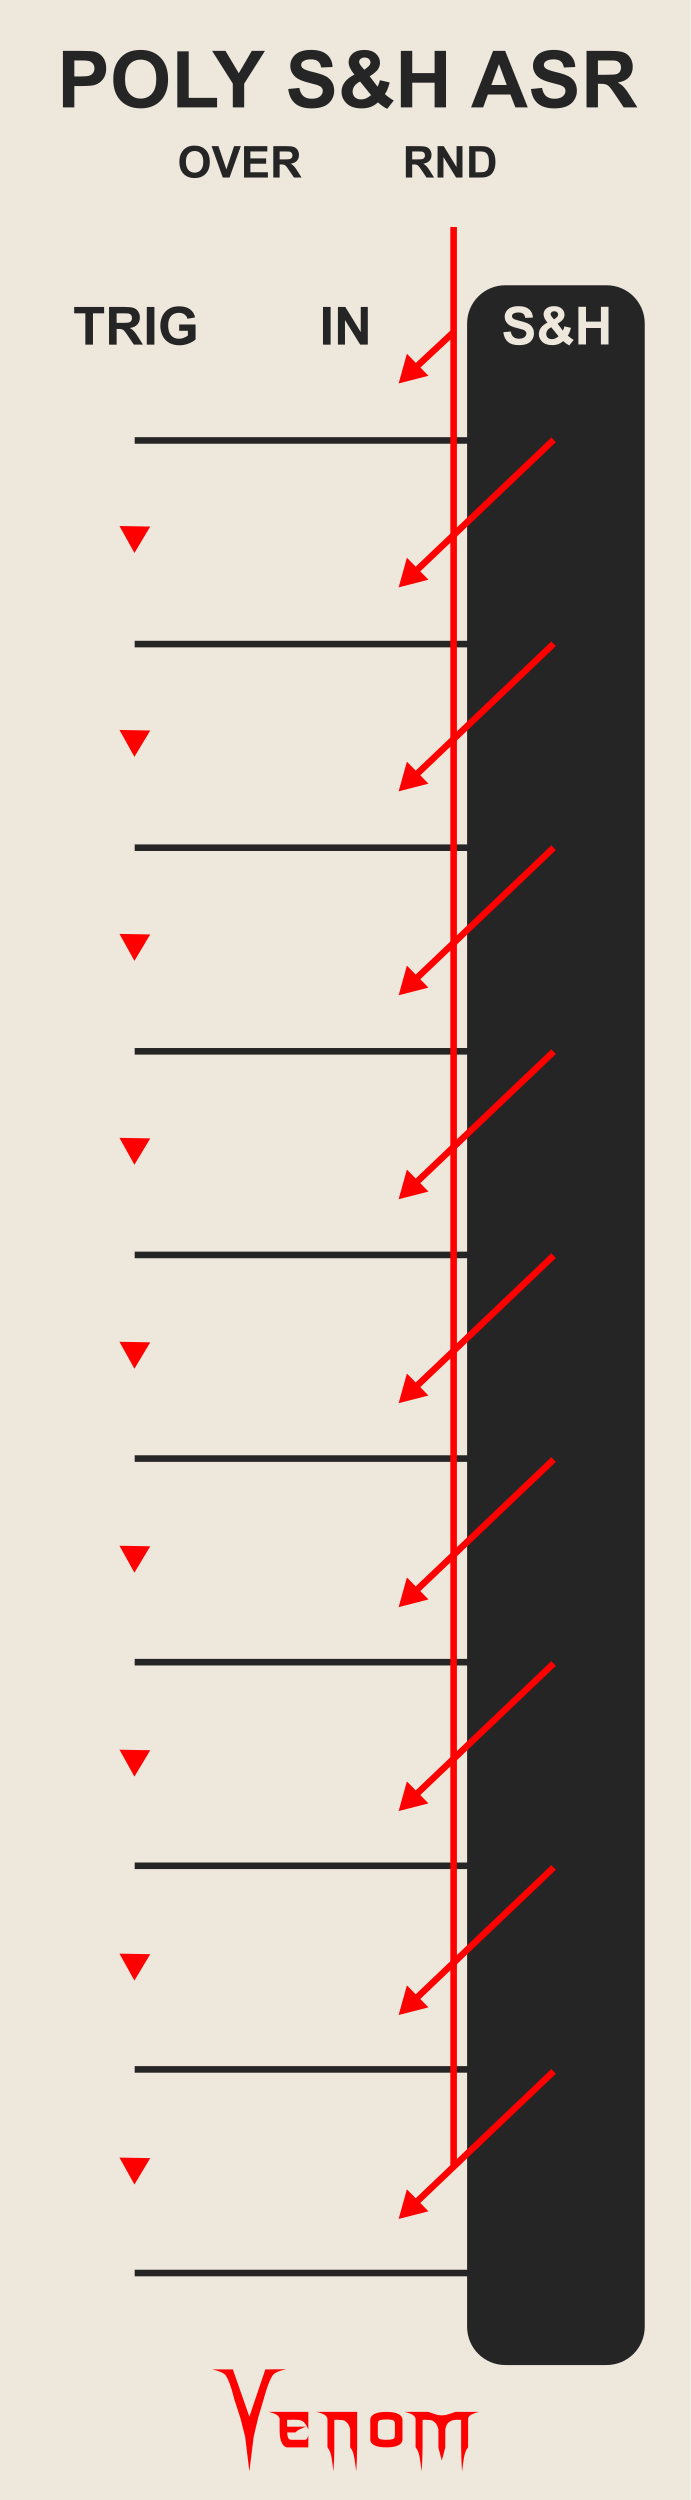
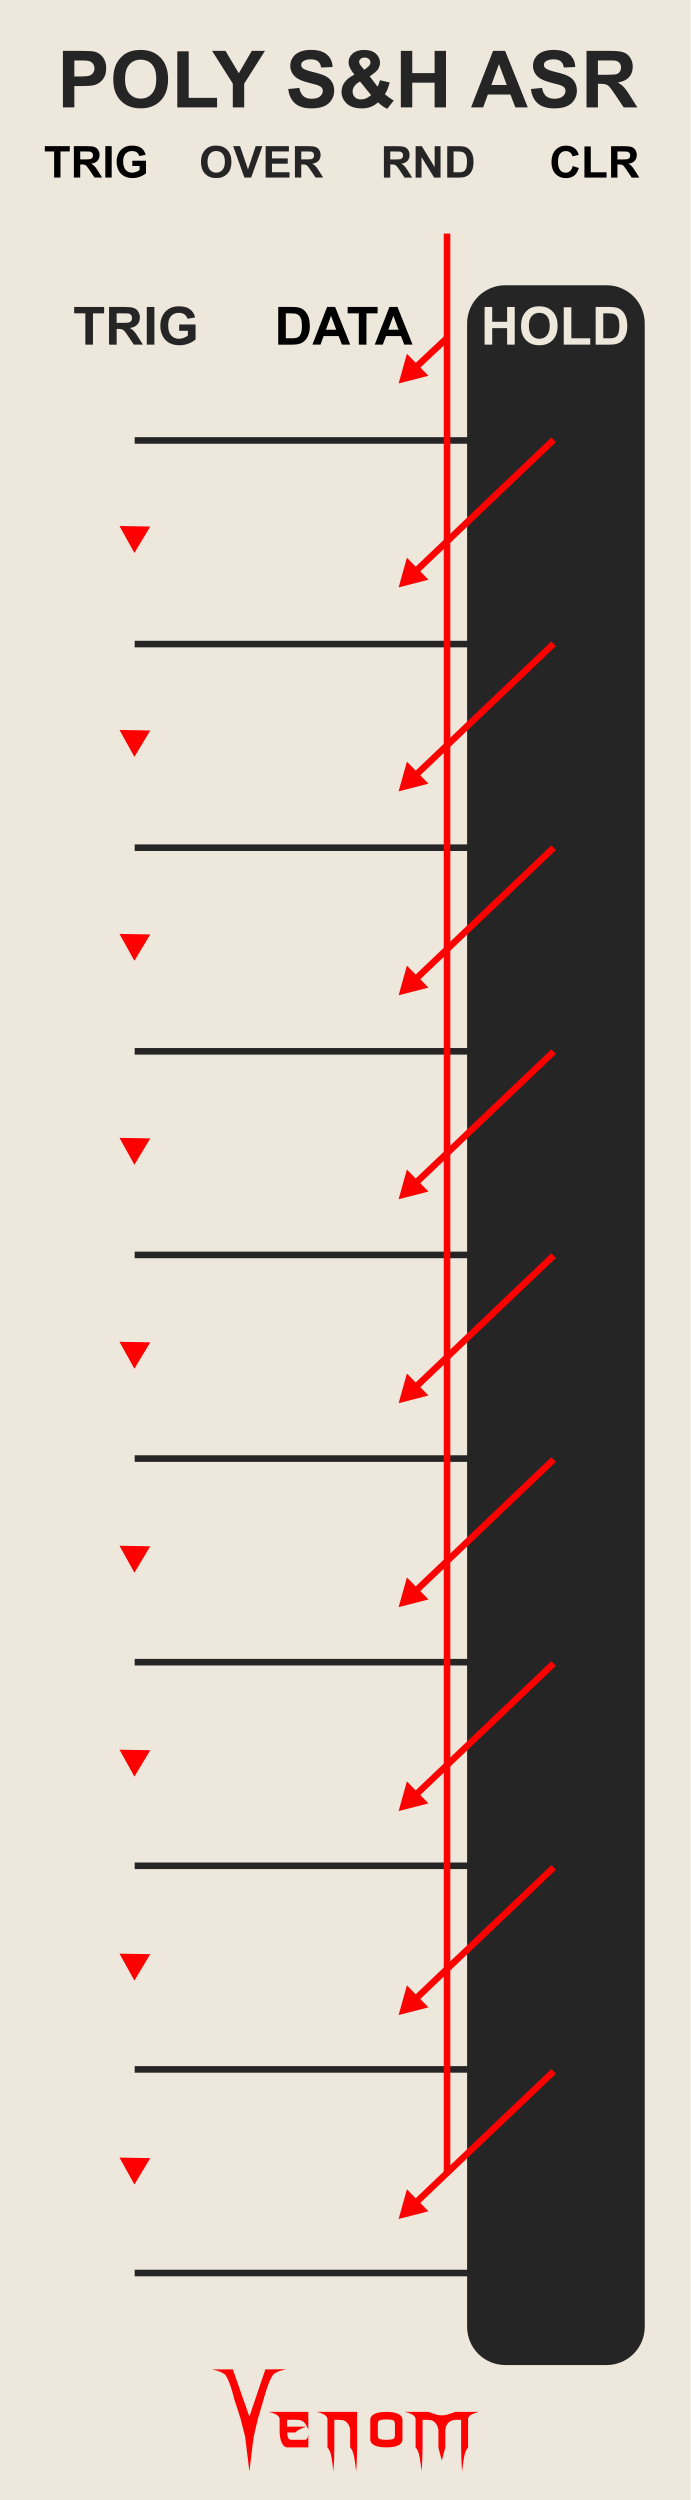
<svg xmlns="http://www.w3.org/2000/svg" width="105" height="380" viewBox="0 0 105 380" version="1.1" id="svg100">
  <defs id="defs7">
    <rect x="85" y="10" width="51.058" height="25" id="rect29906" />
    <linearGradient id="a8e142bb-541b-4903-be63-d5d069028a5d" x1="22.5" x2="22.5" y2="380" gradientUnits="userSpaceOnUse">
      <stop offset="0" stop-color="#ebebeb" id="stop2" />
      <stop offset="1" stop-color="#e1e1e1" id="stop4" />
    </linearGradient>
  </defs>
  <g id="layer3" style="display:inline">
    <g id="aea613ef-74be-49bf-be45-c0734aee674b" data-name="FND BG" style="fill:#ede7dc;fill-opacity:1;stroke-width:0.845" transform="matrix(2.333333,0,0,1,-0.02797409,0)">
      <rect width="45" height="380" fill="url(#a8e142bb-541b-4903-be63-d5d069028a5d)" id="rect9" style="fill:#ede7dc;fill-opacity:1;stroke-width:0.845" x="0" y="0" />
    </g>
  </g>
  <g id="layer4" style="display:inline">
    <g id="g42796" transform="matrix(0.304583,0,0,0.304583,29.43755,-12.68508)" style="fill:#ff0000">
      <g aria-label="enom" id="text4270-27" style="font-size:49.389px;line-height:1.25;font-family:'NECK ROMANCER';-inkscape-font-specification:'NECK ROMANCER, Normal';font-variant-ligatures:none;text-align:center;text-anchor:middle;fill:#ff0000;stroke-width:2.646">
        <path d="m 46.609,1249.244 q 0,1.158 0,3.425 3.183,0 9.453,0 -1.64,0.579 -2.99,1.206 -1.35,0.627 -2.363,1.688 -1.35,0 -4.051,0 0,1.495 0.434,2.556 0.386,1.109 1.833,1.109 2.267,0 6.801,0 0.482,-0.145 0.868,-0.627 0.338,-0.53 0.627,-1.736 0,2.026 0,6.125 -3.521,0 -10.563,0 -1.543,0 -2.653,-2.219 -1.109,-2.17 -1.109,-6.318 0,-1.978 0,-5.836 -0.386,-1.35 -1.881,-2.122 -1.495,-0.724 -3.569,-1.206 6.608,0 19.775,0 0,2.942 0,8.778 -1.206,-2.701 -2.219,-3.666 -1.013,-0.965 -2.701,-1.109 -0.916,-0.097 -2.17,-0.097 -1.206,0.048 -2.846,0.048 -0.241,0 -0.675,0 z" id="path42762" style="fill:#ff0000" />
        <path d="m 81.577,1245.289 q 0,5.884 0,17.701 0,3.087 -0.145,6.077 -0.096,3.039 -0.338,5.933 -0.386,-3.714 -0.965,-6.994 -0.531,-3.328 -2.026,-5.016 0,-2.99 0,-8.923 -0.241,-1.351 -0.723,-2.219 -0.482,-0.868 -1.061,-1.399 -1.109,-1.013 -2.412,-1.109 -1.35,-0.097 -2.267,-0.097 -0.482,0 -1.447,0 0,4.582 0,13.746 0,3.087 -0.096,6.077 -0.145,3.039 -0.386,5.933 -0.386,-3.714 -0.916,-6.994 -0.579,-3.328 -2.026,-5.016 0,-4.823 0,-14.373 -0.386,-1.35 -1.881,-2.122 -1.495,-0.724 -3.569,-1.206 6.752,0 20.257,0 z" id="path42764" style="fill:#ff0000" />
        <path d="m 104.197,1249.051 q 0,3.376 0,10.177 0,1.543 -1.929,2.653 -1.929,1.109 -6.077,1.109 -4.196,0 -6.125,-1.109 -1.929,-1.109 -1.929,-2.653 0,-3.376 0,-10.177 0,-1.543 1.929,-2.653 1.929,-1.109 6.125,-1.109 4.148,0 6.077,1.109 1.929,1.109 1.929,2.653 z m -3.762,7.91 q 0,-1.881 0,-5.643 0,-1.688 -1.254,-1.978 -1.206,-0.289 -2.99,-0.289 -1.833,0 -3.039,0.289 -1.254,0.289 -1.254,1.978 0,1.881 0,5.643 0,1.688 1.254,1.977 1.206,0.289 3.039,0.289 1.785,0 2.99,-0.289 1.254,-0.289 1.254,-1.977 z" id="path42766" style="fill:#ff0000" />
        <path d="m 142.348,1245.289 q -2.026,0.482 -3.521,1.206 -1.543,0.772 -1.881,2.122 0,4.775 0,14.373 -1.495,1.688 -2.026,5.016 -0.579,3.28 -0.965,6.994 -0.241,-2.894 -0.338,-5.933 -0.145,-2.99 -0.145,-6.077 0,-4.582 0,-13.746 -0.482,0 -1.399,0 -0.531,0 -1.158,0 -0.627,0 -1.302,0.145 -1.254,0.241 -2.412,1.206 -1.158,0.965 -1.64,3.473 0,2.99 0,8.923 -0.145,0.627 -0.289,1.109 -0.097,0.482 -0.193,0.82 -0.531,1.978 -0.386,1.351 0.193,-0.627 -0.289,1.158 -0.097,0.338 -0.241,0.868 -0.145,0.531 -0.338,1.302 -0.145,-0.675 -0.289,-1.206 -0.145,-0.482 -0.241,-0.82 -0.531,-2.026 -0.338,-1.302 0.193,0.772 -0.434,-1.688 -0.048,-0.289 -0.193,-0.724 -0.097,-0.386 -0.193,-0.868 0,-2.99 0,-8.923 -0.289,-1.351 -0.772,-2.219 -0.482,-0.868 -1.061,-1.399 -1.109,-1.013 -2.412,-1.109 -1.302,-0.097 -2.267,-0.097 -0.482,0 -1.399,0 0,4.582 0,13.746 0,3.087 -0.145,6.077 -0.097,3.039 -0.338,5.933 -0.386,-3.714 -0.965,-6.994 -0.531,-3.328 -2.026,-5.016 0,-4.823 0,-14.373 -0.386,-1.35 -1.881,-2.122 -1.495,-0.724 -3.569,-1.206 3.955,0 11.768,0 1.158,0.386 3.473,1.157 0.772,0.289 1.592,0.434 0.82,0.145 1.688,0.145 0.868,0 1.736,-0.145 0.82,-0.145 1.592,-0.434 1.158,-0.386 3.424,-1.157 3.955,0 11.768,0 z" id="path42768" style="fill:#ff0000" />
      </g>
      <g aria-label="V" transform="matrix(1.236317,0,0,0.8088538,-497.8809,123.4859)" id="text4270-3-5-2" style="font-size:78.506px;line-height:1.25;font-family:Nosferotica;-inkscape-font-specification:'Nosferotica, Normal';font-variant-ligatures:none;text-align:center;text-anchor:middle;fill:#ff0000;stroke-width:3.271">
        <path d="m 431.65,1360.686 8.574,-0.102 c 0,0 -4.408,1.088 -5.599,3.728 -1.881,4.169 -3.642,14.663 -3.642,14.663 l -2.233,11.519 -1.833,11.831 -1.718,21.311 -1.695,-21.311 -1.922,-11.521 -2.501,-11.829 c 0,0 -1.52,-10.287 -3.383,-14.483 -1.145,-2.579 -5.634,-3.806 -5.634,-3.806 h 8.466 l 6.669,29.157 z" id="path30410" style="fill:#ff0000" />
      </g>
    </g>
  </g>
  <g id="layer5" style="display:inline">
    <path id="rect16407" style="display:inline;fill:#252525;stroke-width:0.624" d="m 76.819,43.358 h 15.363 c 3.224,0 5.819,2.595 5.819,5.819 V 353.669 c 0,3.224 -2.595,5.819 -5.819,5.819 H 76.819 C 73.595,359.488 71,356.893 71,353.669 V 49.177 c 0,-3.224 2.595,-5.819 5.819,-5.819 z" />
    <g aria-label="POLY S&amp;H ASR" id="text13365" style="font-weight:bold;font-size:12px;line-height:1.25;font-family:Arial;-inkscape-font-specification:'Arial, Bold';font-variant-ligatures:none;text-align:center;text-anchor:middle;display:inline;fill:#252525">
      <path d="M 9.564,16.323 V 7.733 h 2.783 q 1.582,0 2.062,0.129 0.738,0.193 1.236,0.844 0.498,0.645 0.498,1.67 0,0.791 -0.287,1.33 -0.287,0.539 -0.732,0.85 -0.439,0.305 -0.896,0.404 -0.621,0.123 -1.799,0.123 h -1.131 v 3.24 z M 11.298,9.186 v 2.437 h 0.949 q 1.025,0 1.371,-0.135 0.346,-0.135 0.539,-0.422 0.199,-0.287 0.199,-0.668 0,-0.469 -0.275,-0.773 Q 13.806,9.321 13.384,9.245 13.074,9.186 12.136,9.186 Z" id="path41296" />
      <path d="m 17.216,12.081 q 0,-1.312 0.393,-2.203 0.293,-0.656 0.797,-1.178 0.51,-0.521 1.113,-0.773 0.803,-0.34 1.852,-0.34 1.898,0 3.035,1.178 1.143,1.178 1.143,3.275 0,2.08 -1.131,3.258 -1.131,1.172 -3.023,1.172 -1.916,0 -3.047,-1.166 -1.131,-1.172 -1.131,-3.223 z m 1.787,-0.059 q 0,1.459 0.674,2.215 0.674,0.75 1.711,0.75 1.037,0 1.699,-0.744 0.668,-0.75 0.668,-2.244 0,-1.477 -0.65,-2.203 -0.645,-0.727 -1.717,-0.727 -1.072,0 -1.729,0.738 -0.656,0.732 -0.656,2.215 z" id="path41298" />
      <path d="M 26.949,16.323 V 7.803 h 1.734 v 7.072 h 4.312 v 1.447 z" id="path41300" />
      <path d="M 35.386,16.323 V 12.707 L 32.24,7.733 h 2.033 l 2.021,3.398 1.98,-3.398 h 1.998 L 37.115,12.719 v 3.604 z" id="path41302" />
      <path d="m 43.812,13.528 1.688,-0.164 q 0.152,0.85 0.615,1.248 0.469,0.398 1.26,0.398 0.838,0 1.26,-0.352 0.428,-0.357 0.428,-0.832 0,-0.305 -0.182,-0.516 -0.176,-0.217 -0.621,-0.375 -0.305,-0.105 -1.389,-0.375 -1.395,-0.346 -1.957,-0.85 -0.791,-0.709 -0.791,-1.729 0,-0.656 0.369,-1.225 0.375,-0.574 1.072,-0.873 0.703,-0.299 1.693,-0.299 1.617,0 2.432,0.709 0.82,0.709 0.861,1.893 l -1.734,0.076 Q 48.705,9.602 48.336,9.315 47.972,9.022 47.24,9.022 q -0.756,0 -1.184,0.311 -0.275,0.199 -0.275,0.533 0,0.305 0.258,0.521 0.328,0.275 1.594,0.574 1.266,0.299 1.869,0.621 0.609,0.316 0.949,0.873 0.346,0.551 0.346,1.365 0,0.738 -0.41,1.383 -0.41,0.645 -1.16,0.961 -0.75,0.311 -1.869,0.311 -1.629,0 -2.502,-0.75 -0.873,-0.756 -1.043,-2.197 z" id="path41304" />
      <path d="m 59.855,15.274 -0.996,1.271 q -0.732,-0.357 -1.406,-0.984 -0.521,0.469 -1.107,0.691 -0.586,0.223 -1.395,0.223 -1.605,0 -2.414,-0.902 -0.627,-0.697 -0.627,-1.605 0,-0.826 0.492,-1.482 0.492,-0.662 1.471,-1.148 -0.439,-0.521 -0.662,-0.99 -0.223,-0.475 -0.223,-0.896 0,-0.779 0.621,-1.318 0.627,-0.545 1.781,-0.545 1.113,0 1.74,0.568 0.627,0.568 0.627,1.389 0,0.521 -0.311,0.99 -0.311,0.469 -1.254,1.061 l 1.195,1.576 q 0.211,-0.375 0.363,-0.979 l 1.488,0.34 q -0.223,0.791 -0.387,1.16 -0.164,0.363 -0.352,0.609 0.275,0.258 0.709,0.568 0.439,0.305 0.645,0.404 z m -4.482,-4.67 0.445,-0.34 q 0.492,-0.381 0.492,-0.756 0,-0.316 -0.24,-0.539 -0.234,-0.223 -0.639,-0.223 -0.393,0 -0.615,0.199 -0.223,0.193 -0.223,0.451 0,0.305 0.375,0.738 z m -0.645,1.787 q -0.568,0.287 -0.85,0.691 -0.281,0.404 -0.281,0.826 0,0.533 0.346,0.873 0.352,0.334 0.938,0.334 0.387,0 0.744,-0.152 0.357,-0.152 0.779,-0.504 z" id="path41306" />
      <path d="M 60.927,16.323 V 7.733 h 1.734 v 3.381 h 3.398 V 7.733 h 1.734 v 8.59 h -1.734 v -3.756 h -3.398 v 3.756 z" id="path41308" />
      <path d="m 80.222,16.323 h -1.887 l -0.75,-1.951 h -3.434 l -0.709,1.951 h -1.84 l 3.346,-8.59 h 1.834 z M 77.029,12.924 75.845,9.737 74.685,12.924 Z" id="path41310" />
      <path d="m 80.703,13.528 1.688,-0.164 q 0.152,0.85 0.615,1.248 0.469,0.398 1.26,0.398 0.838,0 1.26,-0.352 0.428,-0.357 0.428,-0.832 0,-0.305 -0.182,-0.516 -0.176,-0.217 -0.621,-0.375 -0.305,-0.105 -1.389,-0.375 -1.395,-0.346 -1.957,-0.85 -0.791,-0.709 -0.791,-1.729 0,-0.656 0.369,-1.225 0.375,-0.574 1.072,-0.873 0.703,-0.299 1.693,-0.299 1.617,0 2.432,0.709 0.82,0.709 0.861,1.893 l -1.734,0.076 Q 85.595,9.602 85.226,9.315 84.863,9.022 84.131,9.022 q -0.756,0 -1.184,0.311 -0.275,0.199 -0.275,0.533 0,0.305 0.258,0.521 0.328,0.275 1.594,0.574 1.266,0.299 1.869,0.621 0.609,0.316 0.949,0.873 0.346,0.551 0.346,1.365 0,0.738 -0.41,1.383 -0.41,0.645 -1.16,0.961 -0.75,0.311 -1.869,0.311 -1.629,0 -2.502,-0.75 -0.873,-0.756 -1.043,-2.197 z" id="path41312" />
      <path d="M 89.152,16.323 V 7.733 h 3.65 q 1.377,0 1.998,0.234 0.627,0.229 1.002,0.82 0.375,0.592 0.375,1.354 0,0.967 -0.568,1.6 -0.568,0.627 -1.699,0.791 0.562,0.328 0.926,0.721 0.369,0.393 0.99,1.395 l 1.049,1.676 H 94.8 L 93.547,14.454 q -0.668,-1.002 -0.914,-1.26 -0.246,-0.264 -0.521,-0.357 -0.275,-0.1 -0.873,-0.1 H 90.886 V 16.323 Z M 90.886,11.366 h 1.283 q 1.248,0 1.559,-0.105 0.311,-0.105 0.486,-0.363 0.176,-0.258 0.176,-0.645 0,-0.434 -0.234,-0.697 Q 93.927,9.286 93.506,9.215 93.295,9.186 92.24,9.186 h -1.354 z" id="path41314" />
    </g>
-     <g aria-label="IN" id="text3204" style="font-weight:bold;font-size:8px;line-height:1.25;font-family:Arial;-inkscape-font-specification:'Arial, Bold';font-variant-ligatures:none;text-align:center;text-anchor:middle;fill:#252525">
-       <path d="M 49.094,52.384 V 46.658 H 50.25 v 5.727 z" id="path41291" />
-       <path d="m 51.363,52.384 v -5.727 h 1.125 l 2.344,3.824 v -3.824 h 1.074 v 5.727 H 54.746 L 52.438,48.65 v 3.734 z" id="path41293" />
-     </g>
    <g aria-label="TRIG" id="text3204-5" style="font-weight:bold;font-size:8px;line-height:1.25;font-family:Arial;-inkscape-font-specification:'Arial, Bold';font-variant-ligatures:none;text-align:center;text-anchor:middle;fill:#252525">
      <path d="m 12.973,52.384 v -4.758 h -1.699 v -0.969 h 4.551 v 0.969 h -1.695 v 4.758 z" id="path41282" />
      <path d="m 16.574,52.384 v -5.727 h 2.434 q 0.918,0 1.332,0.156 0.418,0.152 0.668,0.547 0.25,0.395 0.25,0.902 0,0.645 -0.379,1.066 -0.379,0.418 -1.133,0.527 0.375,0.219 0.617,0.48 0.246,0.262 0.66,0.93 l 0.699,1.117 H 20.34 L 19.504,51.138 q -0.445,-0.668 -0.609,-0.84 -0.164,-0.176 -0.348,-0.238 -0.184,-0.066 -0.582,-0.066 h -0.234 v 2.391 z m 1.156,-3.305 h 0.855 q 0.832,0 1.039,-0.07 0.207,-0.07 0.324,-0.242 0.117,-0.172 0.117,-0.43 0,-0.289 -0.156,-0.465 -0.152,-0.18 -0.434,-0.227 -0.141,-0.02 -0.844,-0.02 h -0.902 z" id="path41284" />
      <path d="m 22.312,52.384 v -5.727 h 1.156 v 5.727 z" id="path41286" />
      <path d="m 27.234,50.279 v -0.965 h 2.492 v 2.281 q -0.363,0.352 -1.055,0.621 -0.688,0.266 -1.395,0.266 -0.898,0 -1.566,-0.375 -0.668,-0.379 -1.004,-1.078 -0.336,-0.703 -0.336,-1.527 0,-0.895 0.375,-1.59 0.375,-0.695 1.098,-1.066 0.551,-0.285 1.371,-0.285 1.066,0 1.664,0.449 0.602,0.445 0.773,1.234 l -1.148,0.215 q -0.121,-0.422 -0.457,-0.664 -0.332,-0.246 -0.832,-0.246 -0.758,0 -1.207,0.48 -0.445,0.48 -0.445,1.426 0,1.02 0.453,1.531 0.453,0.508 1.188,0.508 0.363,0 0.727,-0.141 0.367,-0.145 0.629,-0.348 v -0.727 z" id="path41288" />
    </g>
-     <g aria-label="RND" id="text35223" style="font-weight:bold;font-size:6.667px;line-height:1.25;font-family:Arial;-inkscape-font-specification:'Arial, Bold';font-variant-ligatures:none;text-align:center;text-anchor:middle;fill:#252525">
+     <g aria-label="RND" id="text35223" style="font-weight:bold;font-size:6.667px;line-height:1.25;font-family:Arial;-inkscape-font-specification:'Arial, Bold';font-variant-ligatures:none;text-align:center;text-anchor:middle;fill:#252525" transform="translate(-3.333328,0.005972)">
      <path d="M 61.688,26.986 V 22.214 h 2.028 q 0.765,0 1.11,0.13 0.348,0.127 0.557,0.456 0.208,0.329 0.208,0.752 0,0.537 -0.316,0.889 -0.316,0.348 -0.944,0.439 0.312,0.182 0.514,0.4 0.205,0.218 0.55,0.775 l 0.583,0.931 h -1.152 l -0.697,-1.038 q -0.371,-0.557 -0.508,-0.7 -0.137,-0.146 -0.29,-0.199 -0.153,-0.055 -0.485,-0.055 h -0.195 v 1.992 z m 0.964,-2.754 h 0.713 q 0.693,0 0.866,-0.059 0.173,-0.059 0.27,-0.202 0.098,-0.143 0.098,-0.358 0,-0.241 -0.13,-0.387 -0.127,-0.15 -0.361,-0.189 -0.117,-0.016 -0.703,-0.016 h -0.752 z" id="path41275" />
      <path d="M 66.509,26.986 V 22.214 h 0.938 l 1.953,3.187 v -3.187 h 0.895 v 4.772 h -0.967 l -1.924,-3.112 v 3.112 z" id="path41277" />
      <path d="m 71.311,22.214 h 1.761 q 0.596,0 0.908,0.091 0.42,0.124 0.719,0.439 0.299,0.316 0.456,0.775 0.156,0.456 0.156,1.126 0,0.589 -0.146,1.016 -0.179,0.521 -0.511,0.843 -0.251,0.244 -0.677,0.381 -0.319,0.101 -0.853,0.101 h -1.813 z m 0.964,0.807 v 3.161 h 0.719 q 0.404,0 0.583,-0.046 0.234,-0.059 0.387,-0.199 0.156,-0.14 0.254,-0.459 0.098,-0.322 0.098,-0.876 0,-0.553 -0.098,-0.85 -0.098,-0.296 -0.273,-0.462 -0.176,-0.166 -0.446,-0.225 -0.202,-0.046 -0.791,-0.046 z" id="path41279" />
    </g>
-     <g aria-label="OVER" id="text35223-8" style="font-weight:bold;font-size:6.667px;line-height:1.25;font-family:Arial;-inkscape-font-specification:'Arial, Bold';font-variant-ligatures:none;text-align:center;text-anchor:middle;fill:#252525">
+     <g aria-label="OVER" id="text35223-8" style="font-weight:bold;font-size:6.667px;line-height:1.25;font-family:Arial;-inkscape-font-specification:'Arial, Bold';font-variant-ligatures:none;text-align:center;text-anchor:middle;fill:#252525" transform="translate(3.284507)">
      <path d="m 27.265,24.629 q 0,-0.729 0.218,-1.224 0.163,-0.365 0.443,-0.654 0.283,-0.29 0.618,-0.43 0.446,-0.189 1.029,-0.189 1.055,0 1.686,0.654 0.635,0.654 0.635,1.82 0,1.156 -0.628,1.81 -0.628,0.651 -1.68,0.651 -1.064,0 -1.693,-0.648 -0.628,-0.651 -0.628,-1.79 z m 0.993,-0.033 q 0,0.811 0.374,1.23 0.374,0.417 0.951,0.417 0.576,0 0.944,-0.413 0.371,-0.417 0.371,-1.247 0,-0.82 -0.361,-1.224 -0.358,-0.404 -0.954,-0.404 -0.596,0 -0.96,0.41 -0.365,0.407 -0.365,1.23 z" id="path41266" />
      <path d="M 33.863,26.986 32.158,22.214 h 1.045 l 1.208,3.532 1.169,-3.532 h 1.022 l -1.709,4.772 z" id="path41268" />
      <path d="M 37.092,26.986 V 22.214 h 3.538 v 0.807 H 38.056 v 1.058 h 2.396 v 0.804 H 38.056 v 1.299 h 2.666 v 0.804 z" id="path41270" />
      <path d="M 41.542,26.986 V 22.214 h 2.028 q 0.765,0 1.11,0.13 0.348,0.127 0.557,0.456 0.208,0.329 0.208,0.752 0,0.537 -0.316,0.889 -0.316,0.348 -0.944,0.439 0.312,0.182 0.514,0.4 0.205,0.218 0.55,0.775 l 0.583,0.931 h -1.152 l -0.697,-1.038 q -0.371,-0.557 -0.508,-0.7 -0.137,-0.146 -0.29,-0.199 -0.153,-0.055 -0.485,-0.055 h -0.195 v 1.992 z m 0.964,-2.754 h 0.713 q 0.693,0 0.866,-0.059 0.173,-0.059 0.27,-0.202 0.098,-0.143 0.098,-0.358 0,-0.241 -0.13,-0.387 -0.127,-0.15 -0.361,-0.189 -0.117,-0.016 -0.703,-0.016 h -0.752 z" id="path41272" />
+     </g>
+     <g aria-label="TRIG" id="text5654" style="font-weight:bold;font-size:6.667px;line-height:1.25;font-family:Arial;-inkscape-font-specification:'Arial, Bold';font-variant-ligatures:none;text-align:center;text-anchor:middle">
+       <path d="M 8.227,26.986 V 23.021 H 6.811 V 22.214 h 3.792 v 0.807 H 9.191 v 3.965 z" id="path10575" />
+       <path d="M 11.229,26.986 V 22.214 h 2.028 q 0.765,0 1.11,0.13 0.348,0.127 0.557,0.456 0.208,0.329 0.208,0.752 0,0.537 -0.316,0.889 -0.316,0.348 -0.944,0.439 0.312,0.182 0.514,0.4 0.205,0.218 0.55,0.775 l 0.583,0.931 H 14.367 L 13.67,25.948 Q 13.299,25.391 13.162,25.248 13.025,25.101 12.872,25.049 12.719,24.994 12.387,24.994 h -0.195 v 1.992 z m 0.964,-2.754 h 0.713 q 0.693,0 0.866,-0.059 0.173,-0.059 0.27,-0.202 0.098,-0.143 0.098,-0.358 0,-0.241 -0.13,-0.387 -0.127,-0.15 -0.361,-0.189 -0.117,-0.016 -0.703,-0.016 H 12.192 Z" id="path10577" />
+       <path d="M 16.01,26.986 V 22.214 h 0.964 v 4.772 z" id="path10579" />
+       <path d="m 20.112,25.232 v -0.804 h 2.077 v 1.901 q -0.303,0.293 -0.879,0.518 -0.573,0.221 -1.162,0.221 -0.749,0 -1.305,-0.312 -0.557,-0.316 -0.837,-0.898 -0.28,-0.586 -0.28,-1.273 0,-0.745 0.312,-1.325 0.312,-0.579 0.915,-0.889 0.459,-0.238 1.143,-0.238 0.889,0 1.387,0.374 0.501,0.371 0.645,1.029 l -0.957,0.179 q -0.101,-0.352 -0.381,-0.553 -0.277,-0.205 -0.693,-0.205 -0.632,0 -1.006,0.4 -0.371,0.4 -0.371,1.188 0,0.85 0.378,1.276 0.378,0.423 0.99,0.423 0.303,0 0.605,-0.117 0.306,-0.12 0.524,-0.29 v -0.605 z" id="path10581" />
+     </g>
+     <g aria-label="CLR" id="text5654-3" style="font-weight:bold;font-size:6.667px;line-height:1.25;font-family:Arial;-inkscape-font-specification:'Arial, Bold';font-variant-ligatures:none;text-align:center;text-anchor:middle;display:inline">
+       <path d="m 87.048,25.238 0.934,0.296 q -0.215,0.781 -0.716,1.162 -0.498,0.378 -1.266,0.378 -0.951,0 -1.563,-0.648 -0.612,-0.651 -0.612,-1.777 0,-1.191 0.615,-1.849 0.615,-0.661 1.618,-0.661 0.876,0 1.423,0.518 0.326,0.306 0.488,0.879 l -0.954,0.228 q -0.085,-0.371 -0.355,-0.586 -0.267,-0.215 -0.651,-0.215 -0.531,0 -0.863,0.381 -0.329,0.381 -0.329,1.234 0,0.905 0.326,1.289 0.326,0.384 0.846,0.384 0.384,0 0.661,-0.244 0.277,-0.244 0.397,-0.768 z" id="path10584" />
+       <path d="M 88.835,26.992 V 22.259 H 89.799 v 3.929 h 2.396 v 0.804 z" id="path10586" />
+       <path d="m 92.884,26.992 v -4.772 h 2.028 q 0.765,0 1.11,0.13 0.348,0.127 0.557,0.456 0.208,0.329 0.208,0.752 0,0.537 -0.316,0.889 -0.316,0.348 -0.944,0.439 0.312,0.182 0.514,0.4 0.205,0.218 0.55,0.775 l 0.583,0.931 h -1.152 l -0.697,-1.038 q -0.371,-0.557 -0.508,-0.7 -0.137,-0.146 -0.29,-0.199 -0.153,-0.055 -0.485,-0.055 H 93.848 v 1.992 z m 0.964,-2.754 h 0.713 q 0.693,0 0.866,-0.059 0.173,-0.059 0.27,-0.202 0.098,-0.143 0.098,-0.358 0,-0.241 -0.13,-0.387 -0.127,-0.15 -0.361,-0.189 -0.117,-0.016 -0.703,-0.016 H 93.848 Z" id="path10588" />
+     </g>
+     <g aria-label="DATA" id="text13941" style="font-weight:bold;font-size:8px;line-height:1.25;font-family:Arial;-inkscape-font-specification:'Arial, Bold';font-variant-ligatures:none;text-align:center;text-anchor:middle">
+       <path d="m 42.289,46.658 h 2.113 q 0.715,0 1.09,0.109 0.504,0.148 0.863,0.527 0.359,0.379 0.547,0.93 0.188,0.547 0.188,1.352 0,0.707 -0.176,1.219 -0.215,0.625 -0.613,1.012 -0.301,0.293 -0.812,0.457 -0.383,0.121 -1.023,0.121 h -2.176 z m 1.156,0.969 v 3.793 h 0.863 q 0.484,0 0.699,-0.055 0.281,-0.07 0.465,-0.238 0.188,-0.168 0.305,-0.551 0.117,-0.387 0.117,-1.051 0,-0.664 -0.117,-1.02 -0.117,-0.355 -0.328,-0.555 -0.211,-0.199 -0.535,-0.27 -0.242,-0.055 -0.949,-0.055 z" id="path18871" />
+       <path d="m 53.234,52.384 h -1.258 l -0.5,-1.301 H 49.188 l -0.473,1.301 h -1.227 l 2.23,-5.727 h 1.223 z m -2.129,-2.266 -0.789,-2.125 -0.773,2.125 z" id="path18873" />
+       <path d="M 54.543,52.384 V 47.627 H 52.844 v -0.969 h 4.551 v 0.969 h -1.695 v 4.758 z" id="path18875" />
+       <path d="m 62.711,52.384 h -1.258 l -0.5,-1.301 h -2.289 l -0.473,1.301 h -1.227 l 2.23,-5.727 h 1.223 z m -2.129,-2.266 -0.789,-2.125 -0.773,2.125 z" id="path18877" />
    </g>
  </g>
  <g id="layer6" style="display:inline">
    <path style="fill:none;stroke:#252525;stroke-width:1px;stroke-linecap:butt;stroke-linejoin:miter;stroke-opacity:1" d="m 20.472,66.95 64,2.4e-5" id="path40523" />
    <path style="display:inline;fill:none;stroke:#252525;stroke-width:1px;stroke-linecap:butt;stroke-linejoin:miter;stroke-opacity:1" d="m 20.472,97.9 64,2.4e-5" id="path40523-5" />
    <path style="display:inline;fill:none;stroke:#252525;stroke-width:1px;stroke-linecap:butt;stroke-linejoin:miter;stroke-opacity:1" d="m 20.472,128.85 64,2e-5" id="path40523-6" />
    <path style="display:inline;fill:none;stroke:#252525;stroke-width:1px;stroke-linecap:butt;stroke-linejoin:miter;stroke-opacity:1" d="m 20.472,159.8 64,3e-5" id="path40523-9" />
    <path style="display:inline;fill:none;stroke:#252525;stroke-width:1px;stroke-linecap:butt;stroke-linejoin:miter;stroke-opacity:1" d="m 20.472,190.75 64,2e-5" id="path40523-7" />
    <path style="display:inline;fill:none;stroke:#252525;stroke-width:1px;stroke-linecap:butt;stroke-linejoin:miter;stroke-opacity:1" d="m 20.472,221.7 64,2e-5" id="path40523-0" />
    <path style="display:inline;fill:none;stroke:#252525;stroke-width:1px;stroke-linecap:butt;stroke-linejoin:miter;stroke-opacity:1" d="m 20.472,252.65 64,2e-5" id="path40523-79" />
    <path style="display:inline;fill:none;stroke:#252525;stroke-width:1px;stroke-linecap:butt;stroke-linejoin:miter;stroke-opacity:1" d="m 20.472,283.6 64,2e-5" id="path40523-2" />
    <path style="display:inline;fill:none;stroke:#252525;stroke-width:1px;stroke-linecap:butt;stroke-linejoin:miter;stroke-opacity:1" d="m 20.472,314.55 64,2e-5" id="path40523-3" />
    <path style="display:inline;fill:none;stroke:#252525;stroke-width:1px;stroke-linecap:butt;stroke-linejoin:miter;stroke-opacity:1" d="m 20.472,345.5 64,2e-5" id="path40523-1" />
  </g>
  <g id="layer7" style="display:inline">
-     <g aria-label="S&amp;H" id="text3204-0" style="font-weight:bold;font-size:8px;line-height:1.25;font-family:Arial;-inkscape-font-specification:'Arial, Bold';font-variant-ligatures:none;text-align:center;text-anchor:middle;fill:#ede7dc">
-       <path d="m 76.506,50.496 1.125,-0.109 q 0.102,0.566 0.41,0.832 0.312,0.266 0.84,0.266 0.559,0 0.84,-0.234 0.285,-0.238 0.285,-0.555 0,-0.203 -0.121,-0.344 -0.117,-0.145 -0.414,-0.25 -0.203,-0.07 -0.926,-0.25 -0.93,-0.23 -1.305,-0.566 -0.527,-0.473 -0.527,-1.152 0,-0.438 0.246,-0.816 0.25,-0.383 0.715,-0.582 0.469,-0.199 1.129,-0.199 1.078,0 1.621,0.473 0.547,0.473 0.574,1.262 l -1.156,0.051 q -0.074,-0.441 -0.32,-0.633 -0.242,-0.195 -0.73,-0.195 -0.504,0 -0.789,0.207 -0.184,0.133 -0.184,0.355 0,0.203 0.172,0.348 0.219,0.184 1.062,0.383 0.844,0.199 1.246,0.414 0.406,0.211 0.633,0.582 0.23,0.367 0.23,0.91 0,0.492 -0.273,0.922 -0.273,0.43 -0.773,0.641 -0.5,0.207 -1.246,0.207 -1.086,0 -1.668,-0.5 -0.582,-0.504 -0.695,-1.465 z" id="path41336" />
-       <path d="m 87.201,51.66 -0.664,0.848 q -0.488,-0.238 -0.938,-0.656 -0.348,0.312 -0.738,0.461 -0.391,0.148 -0.93,0.148 -1.07,0 -1.609,-0.602 -0.418,-0.465 -0.418,-1.07 0,-0.551 0.328,-0.988 0.328,-0.441 0.98,-0.766 -0.293,-0.348 -0.441,-0.66 -0.148,-0.316 -0.148,-0.598 0,-0.52 0.414,-0.879 0.418,-0.363 1.188,-0.363 0.742,0 1.16,0.379 0.418,0.379 0.418,0.926 0,0.348 -0.207,0.66 -0.207,0.312 -0.836,0.707 l 0.797,1.051 q 0.141,-0.25 0.242,-0.652 l 0.992,0.227 q -0.148,0.527 -0.258,0.773 -0.109,0.242 -0.234,0.406 0.184,0.172 0.473,0.379 0.293,0.203 0.43,0.27 z m -2.988,-3.113 0.297,-0.227 q 0.328,-0.254 0.328,-0.504 0,-0.211 -0.16,-0.359 -0.156,-0.148 -0.426,-0.148 -0.262,0 -0.41,0.133 -0.148,0.129 -0.148,0.301 0,0.203 0.25,0.492 z m -0.43,1.191 q -0.379,0.191 -0.566,0.461 -0.188,0.27 -0.188,0.551 0,0.355 0.23,0.582 0.234,0.223 0.625,0.223 0.258,0 0.496,-0.102 0.238,-0.102 0.52,-0.336 z" id="path41338" />
-       <path d="m 87.916,52.359 v -5.727 h 1.156 v 2.254 h 2.266 v -2.254 h 1.156 v 5.727 h -1.156 v -2.504 h -2.266 v 2.504 z" id="path41340" />
+     <g aria-label="HOLD" id="text13941-6" style="font-weight:bold;font-size:8px;line-height:1.25;font-family:Arial;-inkscape-font-specification:'Arial, Bold';font-variant-ligatures:none;text-align:center;text-anchor:middle;display:inline;fill:#ede7dc">
+       <path d="m 73.66,52.384 v -5.727 h 1.156 v 2.254 h 2.266 v -2.254 h 1.156 v 5.727 h -1.156 v -2.504 h -2.266 v 2.504 z" id="path18844" />
+       <path d="m 79.199,49.556 q 0,-0.875 0.262,-1.469 0.195,-0.438 0.531,-0.785 0.34,-0.348 0.742,-0.516 0.535,-0.227 1.234,-0.227 1.266,0 2.023,0.785 0.762,0.785 0.762,2.184 0,1.387 -0.754,2.172 -0.754,0.781 -2.016,0.781 -1.277,0 -2.031,-0.777 -0.754,-0.781 -0.754,-2.148 z m 1.191,-0.039 q 0,0.973 0.449,1.477 0.449,0.5 1.141,0.5 0.691,0 1.133,-0.496 0.445,-0.5 0.445,-1.496 0,-0.984 -0.434,-1.469 -0.43,-0.484 -1.145,-0.484 -0.715,0 -1.152,0.492 -0.438,0.488 -0.438,1.477 z" id="path18846" />
+       <path d="m 85.688,52.384 v -5.68 h 1.156 v 4.715 h 2.875 v 0.965 z" id="path18848" />
+       <path d="m 90.539,46.658 h 2.113 q 0.715,0 1.09,0.109 0.504,0.148 0.863,0.527 0.359,0.379 0.547,0.93 0.188,0.547 0.188,1.352 0,0.707 -0.176,1.219 -0.215,0.625 -0.613,1.012 -0.301,0.293 -0.812,0.457 -0.383,0.121 -1.023,0.121 h -2.176 z m 1.156,0.969 v 3.793 h 0.863 q 0.484,0 0.699,-0.055 0.281,-0.07 0.465,-0.238 0.188,-0.168 0.305,-0.551 0.117,-0.387 0.117,-1.051 0,-0.664 -0.117,-1.02 -0.117,-0.355 -0.328,-0.555 -0.211,-0.199 -0.535,-0.27 -0.242,-0.055 -0.949,-0.055 z" id="path18850" />
    </g>
  </g>
  <g id="layer8" style="display:inline" />
  <g id="layer9" style="display:inline">
    <path style="display:inline;fill:#ff0000;fill-opacity:1;stroke:none;stroke-width:0.624;stroke-opacity:1" id="path17378" d="m 65.124,88.118 -4.532,1.162 1.26,-4.506 z" />
    <path style="display:inline;fill:#ff0000;fill-opacity:1;stroke:none;stroke-width:0.624;stroke-opacity:1" id="path17378-8" d="m 65.124,88.118 -4.532,1.162 1.26,-4.506 z" transform="translate(0,30.99969)" />
    <path style="display:inline;fill:#ff0000;fill-opacity:1;stroke:none;stroke-width:0.624;stroke-opacity:1" id="path17378-2" d="m 65.124,88.118 -4.532,1.162 1.26,-4.506 z" transform="translate(0,61.99969)" />
    <path style="display:inline;fill:#ff0000;fill-opacity:1;stroke:none;stroke-width:0.624;stroke-opacity:1" id="path17378-1" d="m 65.124,88.118 -4.532,1.162 1.26,-4.506 z" transform="translate(0,92.99969)" />
    <path style="display:inline;fill:#ff0000;fill-opacity:1;stroke:none;stroke-width:0.624;stroke-opacity:1" id="path17378-4" d="m 65.124,88.118 -4.532,1.162 1.26,-4.506 z" transform="translate(0,123.9997)" />
    <path style="display:inline;fill:#ff0000;fill-opacity:1;stroke:none;stroke-width:0.624;stroke-opacity:1" id="path17378-21" d="m 65.124,88.118 -4.532,1.162 1.26,-4.506 z" transform="translate(0,154.9997)" />
    <path style="display:inline;fill:#ff0000;fill-opacity:1;stroke:none;stroke-width:0.624;stroke-opacity:1" id="path17378-16" d="m 65.124,88.118 -4.532,1.162 1.26,-4.506 z" transform="translate(0,185.9997)" />
    <path style="display:inline;fill:#ff0000;fill-opacity:1;stroke:none;stroke-width:0.624;stroke-opacity:1" id="path17378-82" d="m 65.124,88.118 -4.532,1.162 1.26,-4.506 z" transform="translate(0,216.9997)" />
    <path style="display:inline;fill:#ff0000;fill-opacity:1;stroke:none;stroke-width:0.624;stroke-opacity:1" id="path17378-9" d="m 65.124,88.118 -4.532,1.162 1.26,-4.506 z" transform="translate(0,247.9997)" />
    <path style="display:inline;fill:#ff0000;fill-opacity:1;stroke:none;stroke-width:0.624;stroke-opacity:1" id="path17378-95" d="m 65.124,88.118 -4.532,1.162 1.26,-4.506 z" transform="translate(0,-31.00031)" />
    <path style="display:inline;fill:#ff0000;fill-opacity:1;stroke:none;stroke-width:0.624;stroke-opacity:1" id="path17378-95-9" transform="rotate(-44.6332,34.13503,135.5845)" d="m 65.124,88.118 -4.532,1.162 1.26,-4.506 z" />
    <path style="display:inline;fill:#ff0000;fill-opacity:1;stroke:none;stroke-width:0.624;stroke-opacity:1" id="path17378-95-9-8" transform="rotate(-44.6332,336.2289,259.5845)" d="m 65.124,88.118 -4.532,1.162 1.26,-4.506 z" />
    <path style="display:inline;fill:#ff0000;fill-opacity:1;stroke:none;stroke-width:0.624;stroke-opacity:1" id="path17378-95-9-1" transform="rotate(-44.6332,298.4672,244.0845)" d="m 65.124,88.118 -4.532,1.162 1.26,-4.506 z" />
    <path style="display:inline;fill:#ff0000;fill-opacity:1;stroke:none;stroke-width:0.624;stroke-opacity:1" id="path17378-95-9-6" transform="rotate(-44.6332,260.7055,228.5845)" d="m 65.124,88.118 -4.532,1.162 1.26,-4.506 z" />
    <path style="display:inline;fill:#ff0000;fill-opacity:1;stroke:none;stroke-width:0.624;stroke-opacity:1" id="path17378-95-9-9" transform="rotate(-44.6332,222.9437,213.0845)" d="m 65.124,88.118 -4.532,1.162 1.26,-4.506 z" />
    <path style="display:inline;fill:#ff0000;fill-opacity:1;stroke:none;stroke-width:0.624;stroke-opacity:1" id="path17378-95-9-16" transform="rotate(-44.6332,185.182,197.5845)" d="m 65.124,88.118 -4.532,1.162 1.26,-4.506 z" />
    <path style="display:inline;fill:#ff0000;fill-opacity:1;stroke:none;stroke-width:0.624;stroke-opacity:1" id="path17378-95-9-63" transform="rotate(-44.6332,147.4203,182.0845)" d="m 65.124,88.118 -4.532,1.162 1.26,-4.506 z" />
    <path style="display:inline;fill:#ff0000;fill-opacity:1;stroke:none;stroke-width:0.624;stroke-opacity:1" id="path17378-95-9-17" transform="rotate(-44.6332,109.6585,166.5845)" d="m 65.124,88.118 -4.532,1.162 1.26,-4.506 z" />
    <path style="display:inline;fill:#ff0000;fill-opacity:1;stroke:none;stroke-width:0.624;stroke-opacity:1" id="path17378-95-9-12" transform="rotate(-44.6332,71.89676,151.0845)" d="m 65.124,88.118 -4.532,1.162 1.26,-4.506 z" />
  </g>
  <g id="layer10" style="display:inline">
    <path style="display:inline;fill:none;stroke:#ff0000;stroke-width:1px;stroke-linecap:butt;stroke-linejoin:miter;stroke-opacity:1" d="M 84.146,66.853 61.358,88.564" id="path16742" />
    <path style="display:inline;fill:none;stroke:#ff0000;stroke-width:1px;stroke-linecap:butt;stroke-linejoin:miter;stroke-opacity:1" d="M 84.146,97.853 61.358,119.563" id="path16742-2" />
    <path style="display:inline;fill:none;stroke:#ff0000;stroke-width:1px;stroke-linecap:butt;stroke-linejoin:miter;stroke-opacity:1" d="M 84.146,128.853 61.358,150.563" id="path16742-5" />
    <path style="display:inline;fill:none;stroke:#ff0000;stroke-width:1px;stroke-linecap:butt;stroke-linejoin:miter;stroke-opacity:1" d="M 84.146,159.853 61.358,181.563" id="path16742-0" />
    <path style="display:inline;fill:none;stroke:#ff0000;stroke-width:1px;stroke-linecap:butt;stroke-linejoin:miter;stroke-opacity:1" d="M 84.146,190.853 61.358,212.563" id="path16742-08" />
    <path style="display:inline;fill:none;stroke:#ff0000;stroke-width:1px;stroke-linecap:butt;stroke-linejoin:miter;stroke-opacity:1" d="M 84.146,221.853 61.358,243.563" id="path16742-65" />
    <path style="display:inline;fill:none;stroke:#ff0000;stroke-width:1px;stroke-linecap:butt;stroke-linejoin:miter;stroke-opacity:1" d="M 84.146,252.853 61.358,274.563" id="path16742-02" />
    <path style="display:inline;fill:none;stroke:#ff0000;stroke-width:1px;stroke-linecap:butt;stroke-linejoin:miter;stroke-opacity:1" d="M 84.146,283.853 61.358,305.563" id="path16742-50" />
    <path style="display:inline;fill:none;stroke:#ff0000;stroke-width:1px;stroke-linecap:butt;stroke-linejoin:miter;stroke-opacity:1" d="M 84.146,314.853 61.358,336.563" id="path16742-4" />
-     <path style="display:inline;fill:none;stroke:#ff0000;stroke-width:1px;stroke-linecap:butt;stroke-linejoin:miter;stroke-opacity:1" d="m 69.096,50.344 -7.738,7.22" id="path16742-43" />
-     <path style="fill:none;stroke:#ff0000;stroke-width:1px;stroke-linecap:butt;stroke-linejoin:miter;stroke-opacity:1" d="m 68.95,34.503 1.4e-5,294.661" id="path25019" />
+     <path style="display:inline;fill:none;stroke:#ff0000;stroke-width:1px;stroke-linecap:butt;stroke-linejoin:miter;stroke-opacity:1" d="m 68.06,51.265 -6.7,6.3" id="path16742-43" />
+     <path style="fill:none;stroke:#ff0000;stroke-width:1px;stroke-linecap:butt;stroke-linejoin:miter;stroke-opacity:1" d="m 67.95,35.503 1.4e-5,294.661" id="path25019" />
  </g>
  <text xml:space="preserve" id="text29904" style="font-weight:bold;font-size:8px;line-height:1.25;font-family:Arial;-inkscape-font-specification:'Arial, Bold';font-variant-ligatures:none;text-align:center;white-space:pre;shape-inside:url(#rect29906)" />
  <g id="layer1" style="display:none">
    <circle style="fill:#ff0000;stroke:#ff0000;stroke-width:1.949;stroke-opacity:1" id="path1065" cx="52.5" cy="314.5" r="10.525" />
    <circle style="fill:#ff0000;stroke:#ff0000;stroke-width:1.949;stroke-opacity:1" id="path1065-7" cx="52.5" cy="283.5" r="10.525" />
    <circle style="fill:#ff0000;stroke:#ff0000;stroke-width:1.949;stroke-opacity:1" id="path1065-7-1" cx="52.5" cy="252.5" r="10.525" />
    <circle style="display:inline;fill:#ff0000;stroke:#ff0000;stroke-width:1.949;stroke-opacity:1" id="path1065-7-1-8" cx="52.5" cy="221.5" r="10.525" />
    <circle style="display:inline;fill:#ff0000;stroke:#ff0000;stroke-width:1.949;stroke-opacity:1" id="path1065-7-1-17" cx="52.5" cy="190.5" r="10.525" />
    <circle style="display:inline;fill:#ff0000;stroke:#ff0000;stroke-width:1.949;stroke-opacity:1" id="path1065-7-1-89" cx="52.5" cy="159.5" r="10.525" />
    <circle style="display:inline;fill:#ff0000;stroke:#ff0000;stroke-width:1.949;stroke-opacity:1" id="path1065-7-1-2" cx="52.5" cy="128.5" r="10.525" />
    <circle style="display:inline;fill:#ff0000;stroke:#ff0000;stroke-width:1.949;stroke-opacity:1" id="path1065-7-1-7" cx="52.5" cy="97.5" r="10.525" />
    <circle style="display:inline;fill:#ff0000;stroke:#ff0000;stroke-width:1.949;stroke-opacity:1" id="path1065-7-1-15" cx="52.5" cy="66.5" r="10.525" />
    <circle style="display:inline;fill:#ff0000;stroke:#ff0000;stroke-width:1.949;stroke-opacity:1" id="path1065-1" cx="52.5" cy="345.5" r="10.525" />
    <circle style="display:inline;fill:#ff0000;stroke:#ff0000;stroke-width:1.949;stroke-opacity:1" id="path1065-5" cx="84.5" cy="314.5" r="10.525" />
    <circle style="display:inline;fill:#ff0000;stroke:#ff0000;stroke-width:1.949;stroke-opacity:1" id="path1065-7-2" cx="84.5" cy="283.5" r="10.525" />
    <circle style="display:inline;fill:#ff0000;stroke:#ff0000;stroke-width:1.949;stroke-opacity:1" id="path1065-7-1-1" cx="84.5" cy="252.5" r="10.525" />
    <circle style="display:inline;fill:#ff0000;stroke:#ff0000;stroke-width:1.949;stroke-opacity:1" id="path1065-7-1-8-5" cx="84.5" cy="221.5" r="10.525" />
    <circle style="display:inline;fill:#ff0000;stroke:#ff0000;stroke-width:1.949;stroke-opacity:1" id="path1065-7-1-17-4" cx="84.5" cy="190.5" r="10.525" />
    <circle style="display:inline;fill:#ff0000;stroke:#ff0000;stroke-width:1.949;stroke-opacity:1" id="path1065-7-1-89-8" cx="84.5" cy="159.5" r="10.525" />
    <circle style="display:inline;fill:#ff0000;stroke:#ff0000;stroke-width:1.949;stroke-opacity:1" id="path1065-7-1-2-1" cx="84.5" cy="128.5" r="10.525" />
    <circle style="display:inline;fill:#ff0000;stroke:#ff0000;stroke-width:1.949;stroke-opacity:1" id="path1065-7-1-7-2" cx="84.5" cy="97.5" r="10.525" />
    <circle style="display:inline;fill:#ff0000;stroke:#ff0000;stroke-width:1.949;stroke-opacity:1" id="path1065-7-1-15-3" cx="84.5" cy="66.5" r="10.525" />
    <circle style="display:inline;fill:#ff0000;stroke:#ff0000;stroke-width:1.949;stroke-opacity:1" id="path1065-1-2" cx="84.5" cy="345.5" r="10.525" />
    <circle style="display:inline;fill:#ff0000;stroke:#ff0000;stroke-width:1.949;stroke-opacity:1" id="path1065-5-0" cx="20.5" cy="314.5" r="10.525" />
    <circle style="display:inline;fill:#ff0000;stroke:#ff0000;stroke-width:1.949;stroke-opacity:1" id="path1065-7-2-1" cx="20.5" cy="283.5" r="10.525" />
    <circle style="display:inline;fill:#ff0000;stroke:#ff0000;stroke-width:1.949;stroke-opacity:1" id="path1065-7-1-1-0" cx="20.5" cy="252.5" r="10.525" />
    <circle style="display:inline;fill:#ff0000;stroke:#ff0000;stroke-width:1.949;stroke-opacity:1" id="path1065-7-1-8-5-5" cx="20.5" cy="221.5" r="10.525" />
    <circle style="display:inline;fill:#ff0000;stroke:#ff0000;stroke-width:1.949;stroke-opacity:1" id="path1065-7-1-17-4-6" cx="20.5" cy="190.5" r="10.525" />
    <circle style="display:inline;fill:#ff0000;stroke:#ff0000;stroke-width:1.949;stroke-opacity:1" id="path1065-7-1-89-8-4" cx="20.5" cy="159.5" r="10.525" />
    <circle style="display:inline;fill:#ff0000;stroke:#ff0000;stroke-width:1.949;stroke-opacity:1" id="path1065-7-1-2-1-3" cx="20.5" cy="128.5" r="10.525" />
    <circle style="display:inline;fill:#ff0000;stroke:#ff0000;stroke-width:1.949;stroke-opacity:1" id="path1065-7-1-7-2-3" cx="20.5" cy="97.5" r="10.525" />
    <circle style="display:inline;fill:#ff0000;stroke:#ff0000;stroke-width:1.949;stroke-opacity:1" id="path1065-7-1-15-3-5" cx="20.5" cy="66.5" r="10.525" />
    <circle style="display:inline;fill:#ff0000;stroke:#ff0000;stroke-width:1.949;stroke-opacity:1" id="path1065-1-2-3" cx="20.5" cy="345.5" r="10.525" />
-     <circle style="display:inline;fill:#ff0000;stroke:#ff0000;stroke-width:1.949;stroke-opacity:1" id="path1065-7-1-15-3-1" cx="68.5" cy="34.5" r="4.525" />
-     <circle style="display:inline;fill:#ff0000;stroke:#ff0000;stroke-width:1.949;stroke-opacity:1" id="path1065-7-1-15-3-1-6" cx="36.5" cy="34.5" r="4.525" />
+     <circle style="display:inline;fill:#ff0000;stroke:#ff0000;stroke-width:1.949;stroke-opacity:1" id="path1065-7-1-15-3-1" cx="65.167" cy="34.5" r="4.525" />
+     <circle style="display:inline;fill:#ff0000;stroke:#ff0000;stroke-width:1.949;stroke-opacity:1" id="path1065-7-1-15-3-1-5" cx="90.5" cy="34.5" r="4.525" />
+     <circle style="display:inline;fill:#ff0000;stroke:#ff0000;stroke-width:1.949;stroke-opacity:1" id="path1065-7-1-15-3-1-8" cx="14.5" cy="34.5" r="4.525" />
+     <circle style="display:inline;fill:#ff0000;stroke:#ff0000;stroke-width:1.949;stroke-opacity:1" id="path1065-7-1-15-3-1-6" cx="39.833" cy="34.5" r="4.525" />
  </g>
</svg>
